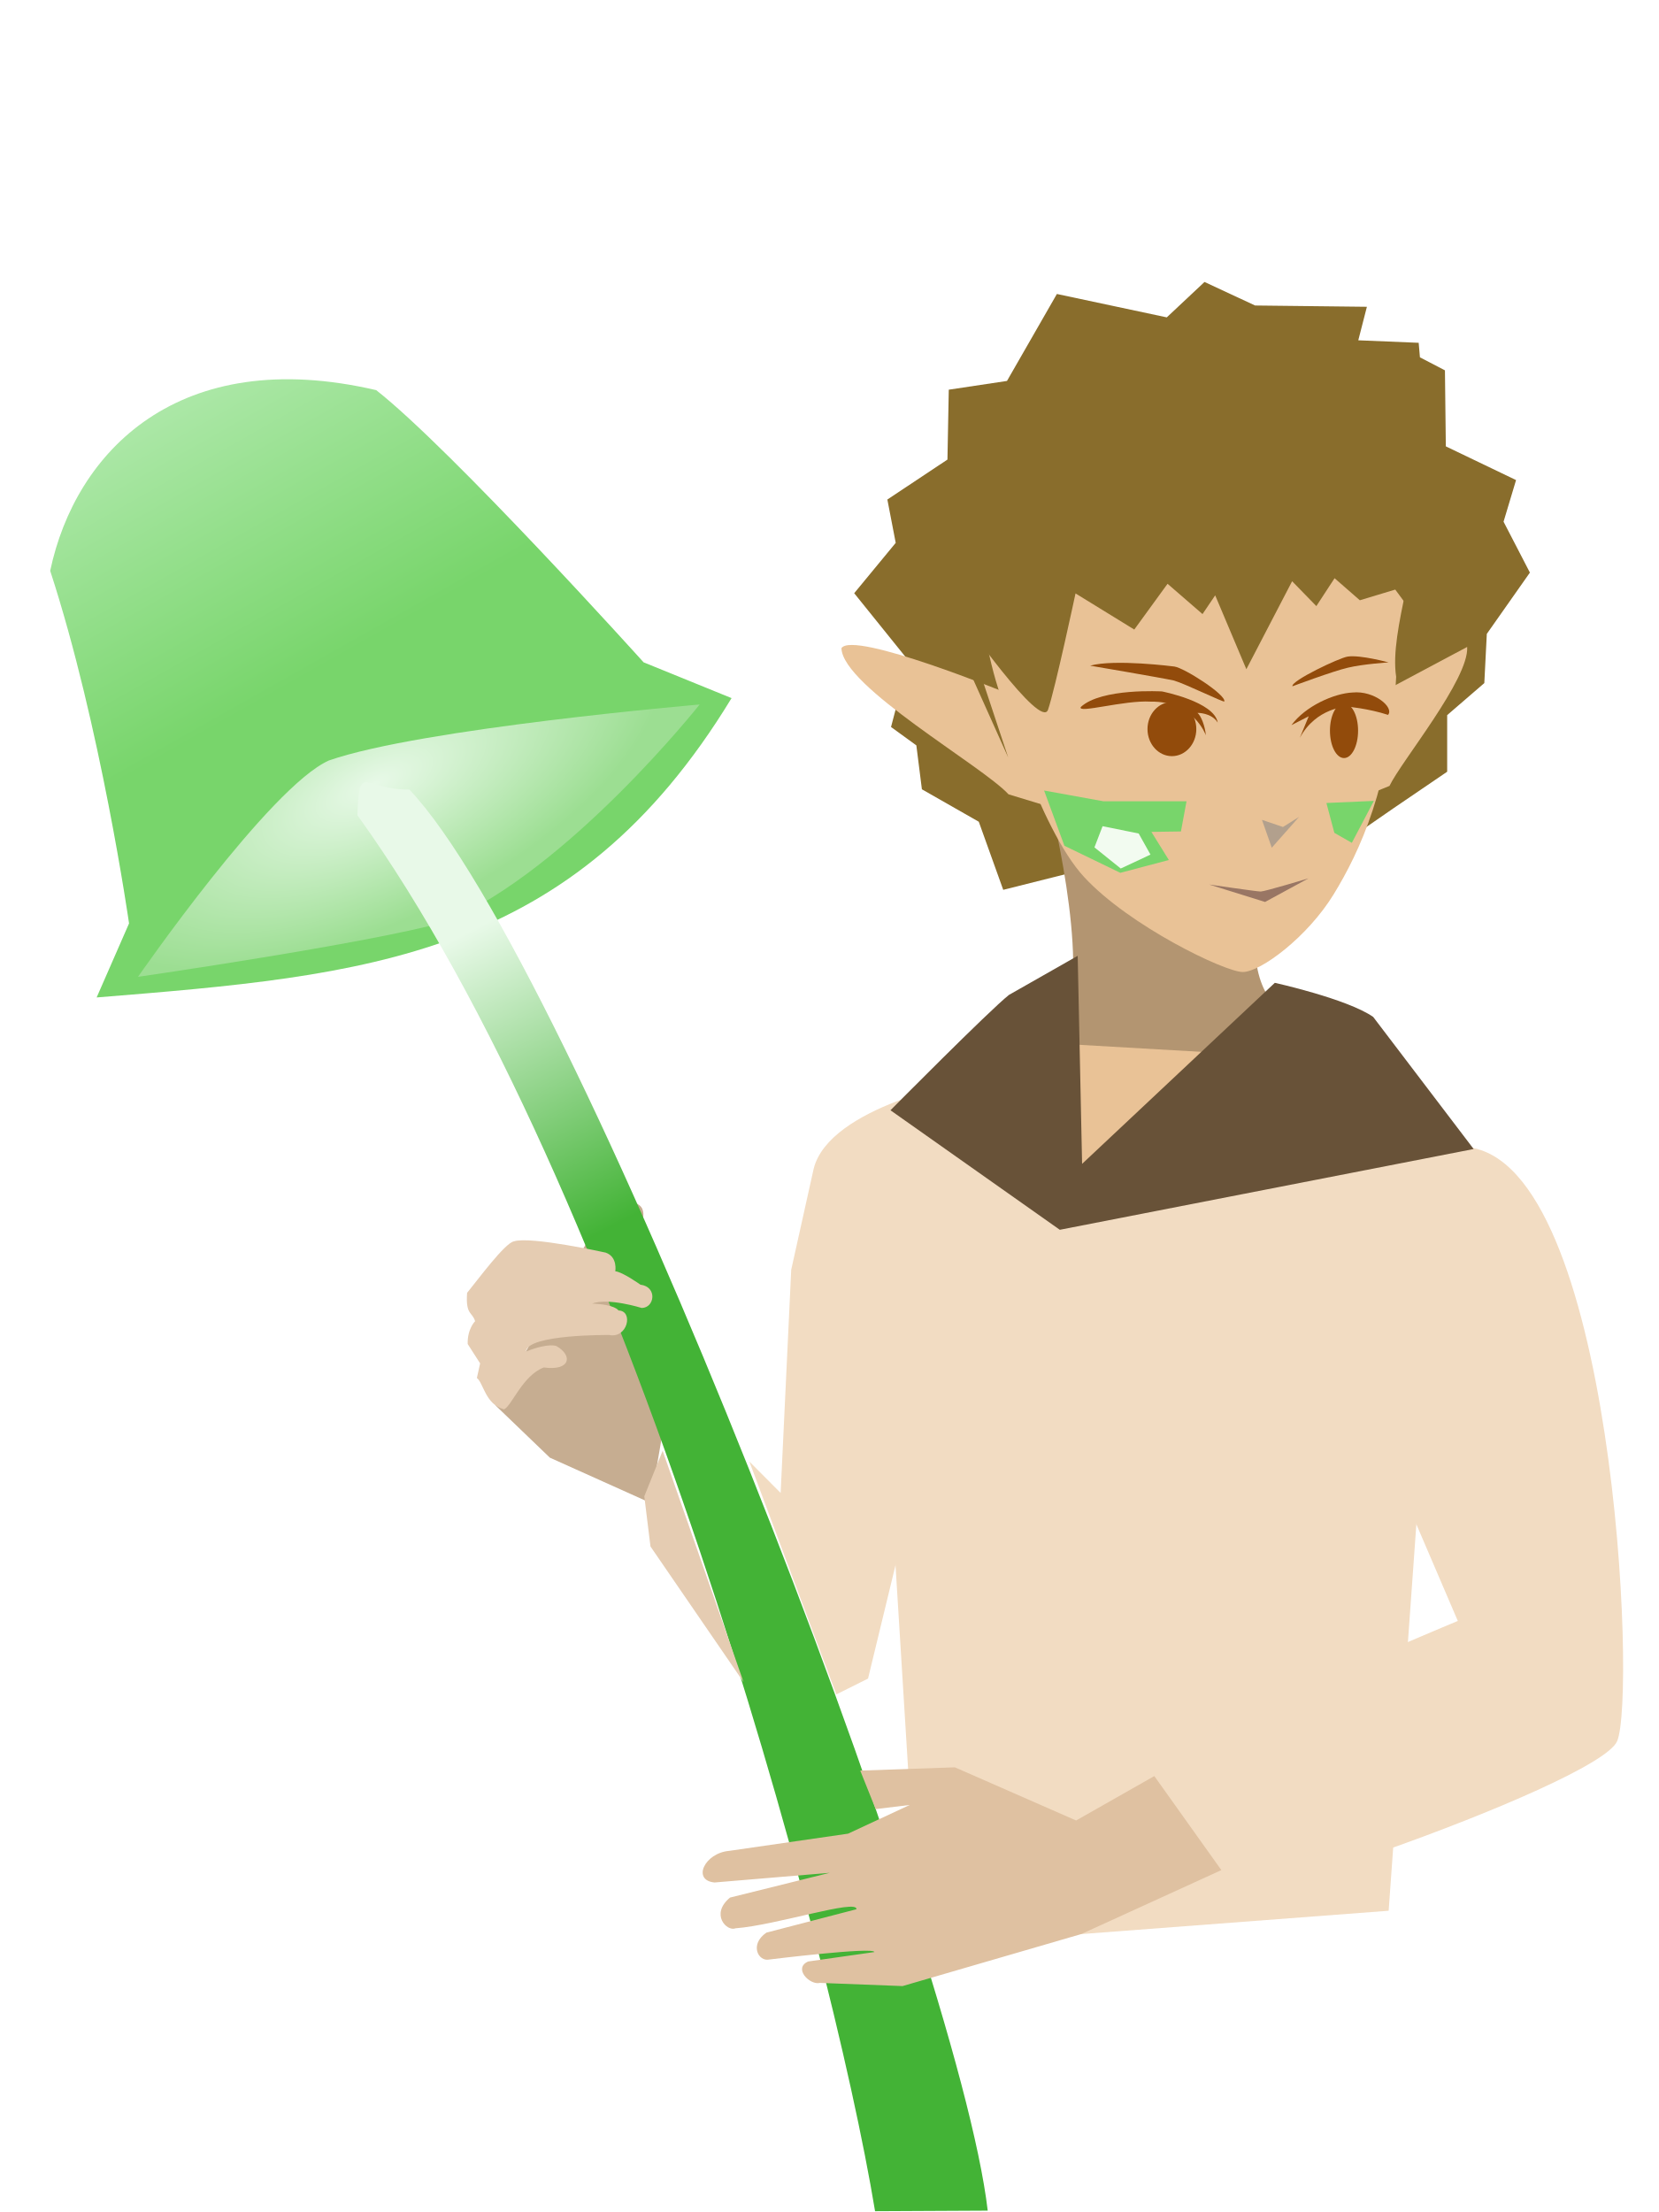
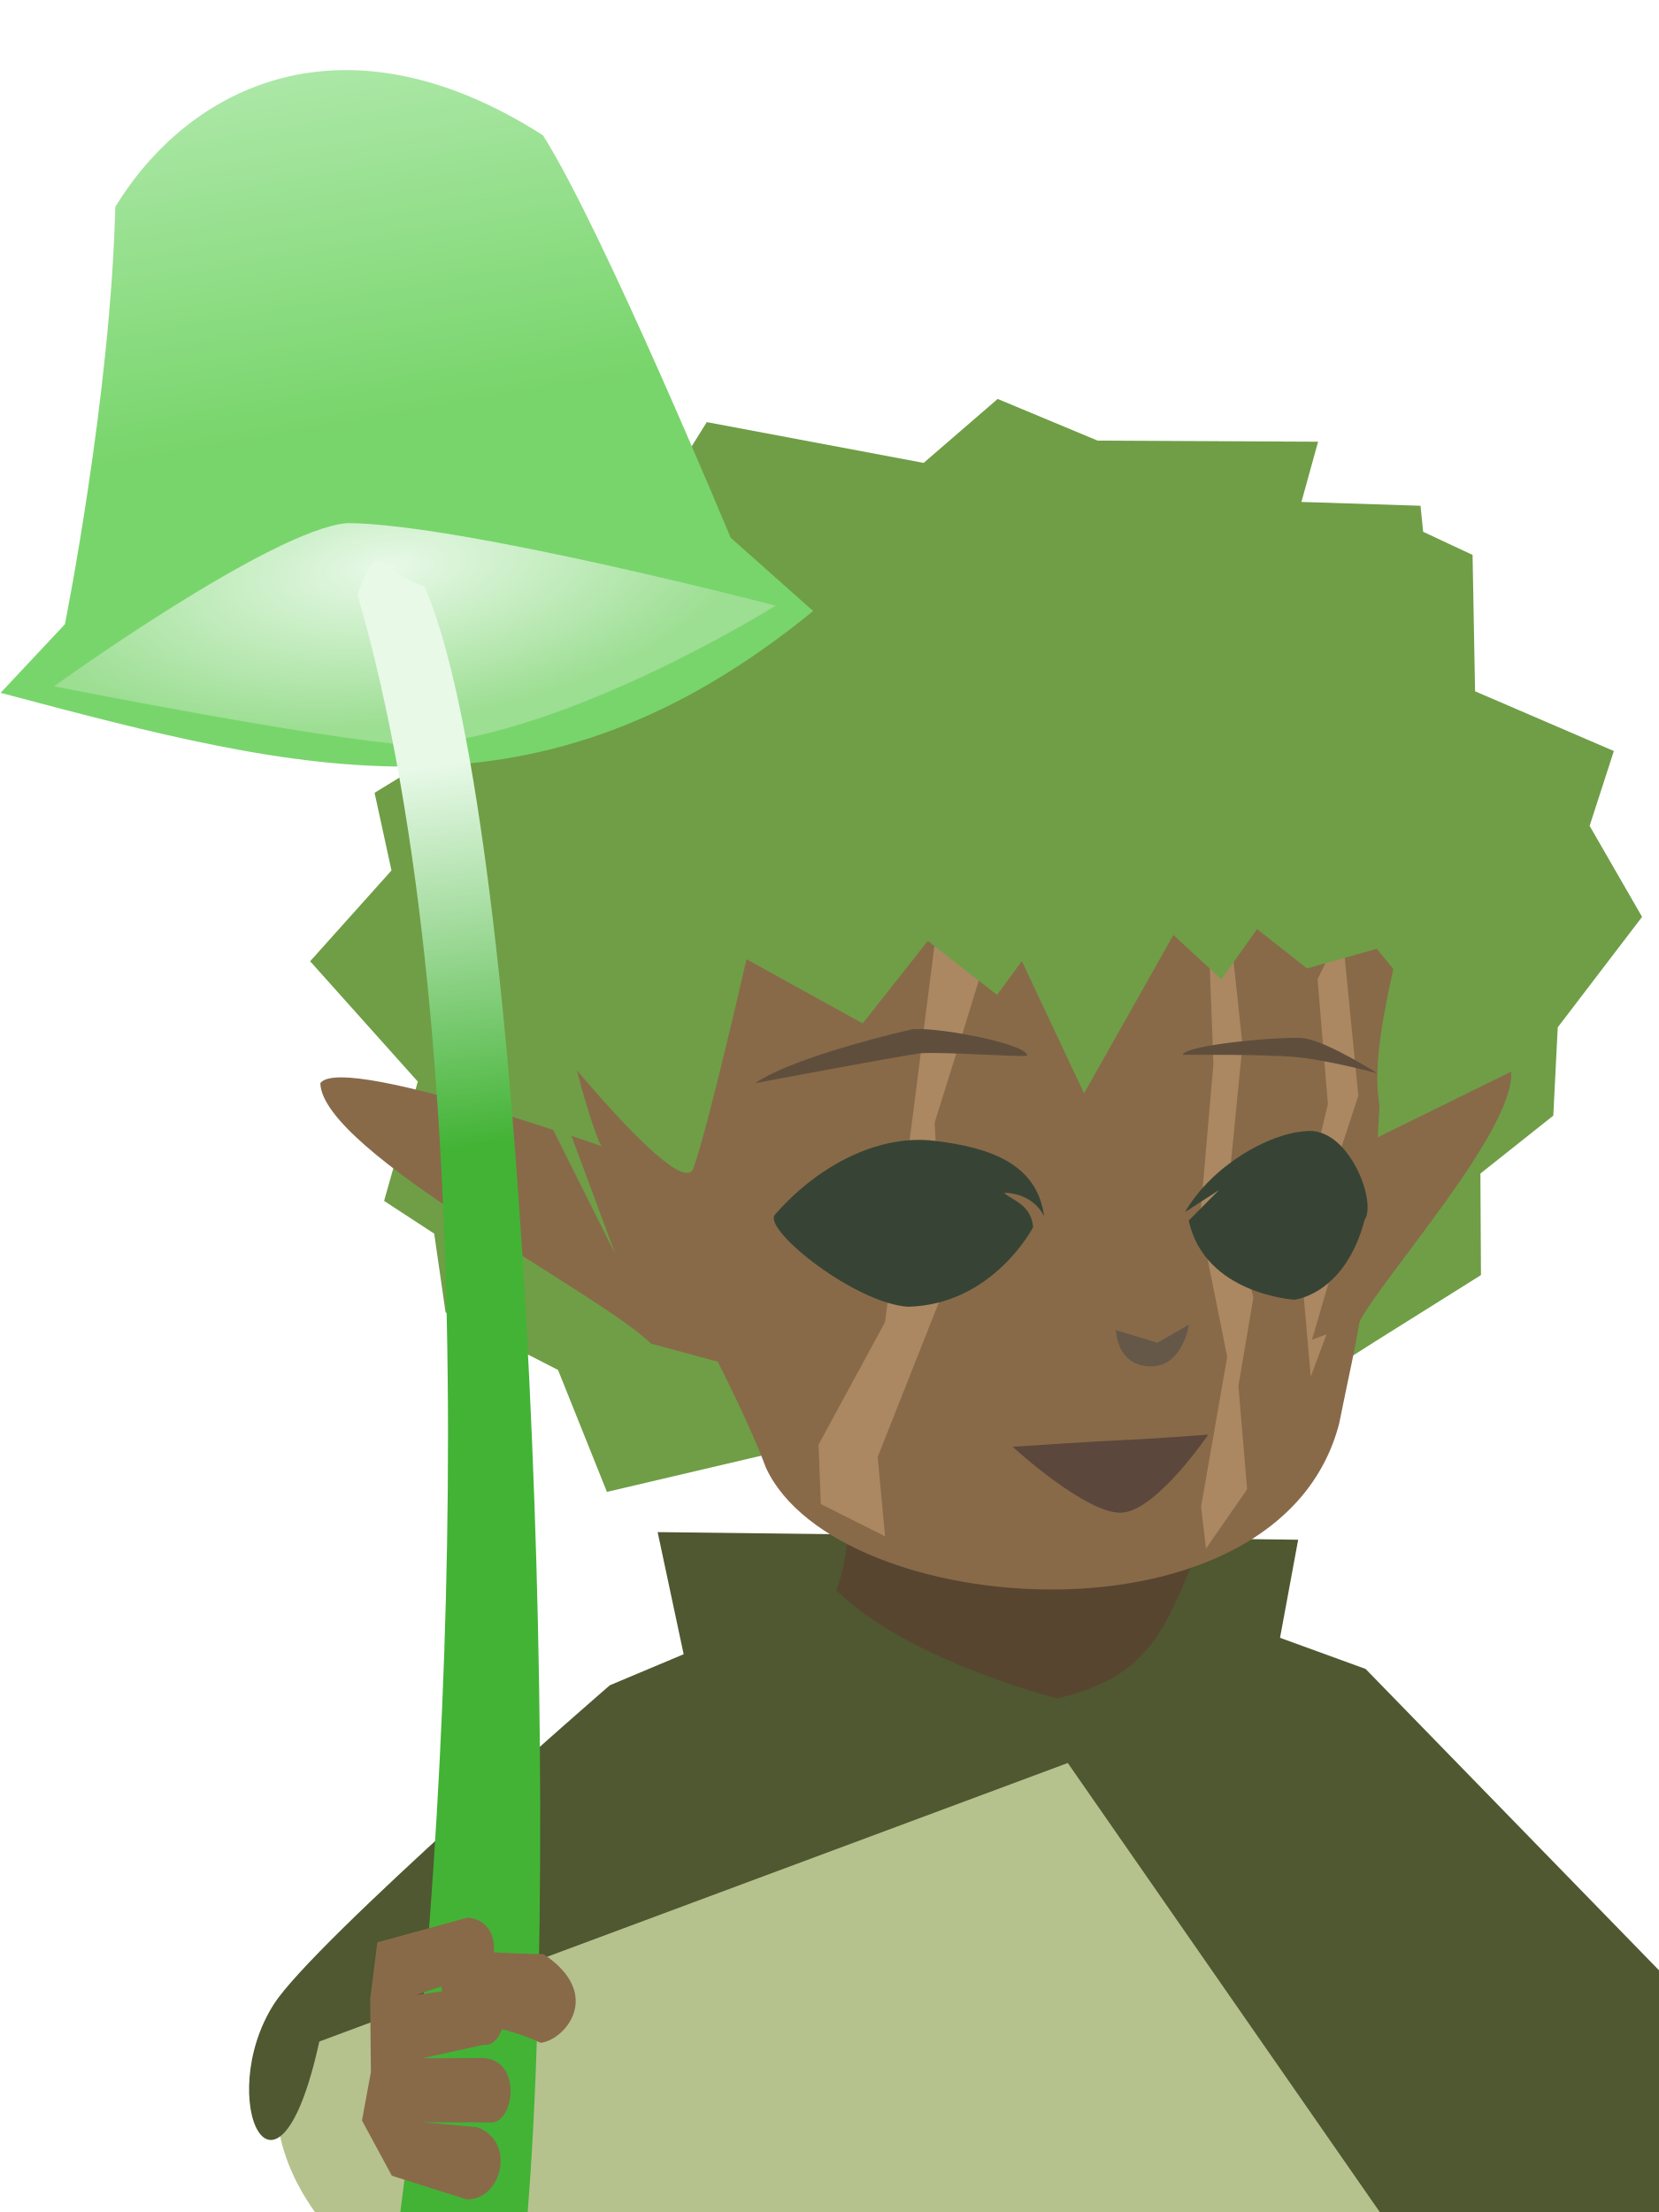
- <svg xmlns="http://www.w3.org/2000/svg" xmlns:xlink="http://www.w3.org/1999/xlink" id="SVGRoot" width="600px" height="800px" version="1.1" viewBox="0 0 600 800">
+ <svg xmlns="http://www.w3.org/2000/svg" xmlns:xlink="http://www.w3.org/1999/xlink" id="SVGRoot" width="600px" height="800px" version="1.1" viewBox="0 0 600 800" xml:space="preserve">
  <defs id="defs29359">
+     <linearGradient xlink:href="#linearGradient15438" id="linearGradient14706" x1="25.969" y1="94.818" x2="110.553" y2="244.592" gradientUnits="userSpaceOnUse" gradientTransform="matrix(1.096741,0.3881839,-0.3881839,1.096741,101.9223,-158.6309)" />
    <linearGradient id="linearGradient15438">
      <stop style="stop-color:#c9f2c9;stop-opacity:1;" offset="0" id="stop15434" />
      <stop style="stop-color:#78d56b;stop-opacity:1;" offset="1" id="stop15436" />
    </linearGradient>
+     <radialGradient xlink:href="#linearGradient13970" id="radialGradient13964" cx="146.702" cy="251.604" fx="146.702" fy="251.604" r="101.56" gradientTransform="matrix(1.295546,-0.1595487,0.06895427,0.5599133,-67.17841,87.55263)" gradientUnits="userSpaceOnUse" />
    <linearGradient id="linearGradient13970">
      <stop style="stop-color:#e8f9e8;stop-opacity:1;" offset="0" id="stop13968" />
      <stop style="stop-color:#9cde92;stop-opacity:1;" offset="1" id="stop13966" />
    </linearGradient>
+     <linearGradient xlink:href="#linearGradient11943" id="linearGradient11945" x1="220.61" y1="444.028" x2="166.09" y2="338.582" gradientUnits="userSpaceOnUse" gradientTransform="matrix(1.096741,0.3881839,-0.3881839,1.096741,101.9223,-158.6309)" />
    <linearGradient id="linearGradient11943">
      <stop style="stop-color:#43b336;stop-opacity:1;" offset="0" id="stop11939" />
      <stop style="stop-color:#e8f9e8;stop-opacity:1;" offset="1" id="stop11941" />
    </linearGradient>
-     <linearGradient xlink:href="#linearGradient11943" id="linearGradient11945" x1="220.61" y1="444.028" x2="166.09" y2="338.582" gradientUnits="userSpaceOnUse" />
-     <radialGradient xlink:href="#linearGradient13970" id="radialGradient13964" cx="146.702" cy="251.604" fx="146.702" fy="251.604" r="101.56" gradientTransform="matrix(1.004001,-0.5008345,0.2164523,0.4339127,-66.41555,247.9755)" gradientUnits="userSpaceOnUse" />
-     <linearGradient xlink:href="#linearGradient15438" id="linearGradient14706" x1="25.969" y1="94.818" x2="110.553" y2="244.592" gradientUnits="userSpaceOnUse" />
  </defs>
-   <path style="fill:url(#linearGradient14706);fill-opacity:1;stroke:none;stroke-width:0.844;stroke-dasharray:none;stroke-opacity:1;paint-order:stroke markers fill" d="m 136.065,141.101 c 27.521,21.64 96.706,98.439 96.706,98.439 l 31.808,12.943 C 207.244,346.869 132.402,352.85 34.953,360.742 L 46.673,333.962 c 0,0 -10.248,-71.576 -28.521,-127.519 9.098,-43.086 46.416,-82.001 117.913,-65.342 z" id="path4308" />
-   <path style="fill:url(#radialGradient13964);fill-opacity:1;stroke:none;stroke-width:0.733;stroke-dasharray:none;stroke-opacity:0.69;paint-order:stroke markers fill" d="m 161.398,333.332 c -29.003,8.062 -111.483,19.952 -111.483,19.952 0,0 47.586,-68.68 69.022,-78.242 33.16,-11.596 134.099,-20.252 134.099,-20.252 0,0 -47.19,59.568 -91.638,78.542 z" id="path13159" />
-   <path style="fill:#896d2c;fill-opacity:1;stroke:none;stroke-width:0.844;stroke-dasharray:none;stroke-opacity:1;paint-order:stroke markers fill" d="m 453.918,110.487 40.439,0.465 -3.115,12.121 21.844,0.906 0.453,5.252 9.043,4.709 0.322,27.492 25.398,12.195 -4.521,15.052 9.529,18.407 -15.582,22.164 -0.906,17.794 -13.431,11.59 v 20.47 l -19.569,13.318 -12.359,8.551 -98.845,13.364 -29.785,7.484 -8.839,-24.627 -20.574,-11.733 -2.009,-15.885 -9.158,-6.649 6.304,-24.013 -19.626,-24.37 15.015,-18.211 -3.021,-15.673 21.733,-14.447 0.479,-25.276 21.052,-3.166 18.05,-31.451 39.742,8.461 13.645,-12.805 z" id="path2830" />
-   <path style="fill:#b39571;fill-opacity:1;stroke:none;stroke-width:0.844;stroke-dasharray:none;stroke-opacity:1;paint-order:stroke markers fill" d="m 453.909,340.294 c -0.316,21.738 11.481,26.437 11.481,26.437 l -40.711,18.706 H 366.277 l 18.703,-16.675 c 9.644,-20.113 -5.875,-81.208 -5.875,-81.208 z" id="path2838" />
-   <path style="fill:#e9c296;fill-opacity:1;stroke:none;stroke-width:0.844;stroke-dasharray:none;stroke-opacity:1;paint-order:stroke markers fill" d="m 364.811,250.939 c 0,0 -56.234,-23.005 -60.487,-16.528 0.306,13.885 50.869,42.474 60.425,52.867 l 18.136,5.512 z" id="path1366" />
-   <path style="fill:#e9c296;fill-opacity:1;stroke:none;stroke-width:0.844;stroke-dasharray:none;stroke-opacity:1;paint-order:stroke markers fill" d="m 504.672,247.8 25.949,-13.825 c 0.748,11.625 -23.927,41.447 -28.091,50.261 l -8.718,3.545 z" id="path1368" />
-   <path style="fill:#e9c296;fill-opacity:1;stroke:none;stroke-width:0.844;stroke-dasharray:none;stroke-opacity:1;paint-order:stroke markers fill" d="m 504.939,244.785 c -1.916,39.118 -13.149,63.233 -22.616,78.68 -9.467,15.447 -26.409,28.064 -32.848,28.078 -6.439,0.014 -41.142,-16.704 -57.448,-34.417 -16.306,-17.713 -30.3,-65.932 -30.3,-65.932 0,0 -42.695,-118.72 74.536,-118.477 117.231,0.243 63.459,78.198 68.677,112.067 z" id="path596" />
-   <ellipse style="fill:#924b0b;fill-opacity:1;stroke:none;stroke-width:0.844;stroke-dasharray:none;stroke-opacity:1;paint-order:stroke markers fill" id="path1300" cx="486.081" cy="264.259" rx="5.086" ry="9.904" />
-   <ellipse style="fill:#924b0b;fill-opacity:1;stroke:none;stroke-width:0.844;stroke-dasharray:none;stroke-opacity:1;paint-order:stroke markers fill" id="path1302" cx="423.835" cy="263.679" rx="8.828" ry="9.794" />
-   <path style="fill:#924b0b;fill-opacity:1;stroke:none;stroke-width:0.844;stroke-dasharray:none;stroke-opacity:1;paint-order:stroke markers fill" d="m 470.098,266.875 c 5.891,-10.999 17.042,-11.339 17.042,-11.339 0,0 7.888,0.706 14.863,3.013 2.313,-2.665 -4.938,-8.87 -12.806,-8.097 -6.721,0.309 -17.088,4.923 -22.131,11.805 l 6.248,-3.205 z" id="path1358" />
-   <path style="fill:#924b0b;fill-opacity:1;stroke:none;stroke-width:0.844;stroke-dasharray:none;stroke-opacity:1;paint-order:stroke markers fill" d="m 436.123,265.934 c 0,0 -4.322,-12.39 -19.966,-12.18 -9.6,-0.594 -26.673,4.47 -25.268,1.938 7.476,-6.93 29.351,-5.627 29.351,-5.627 0,0 18.938,3.672 20.172,11.271 -2.27,-3.629 -7.327,-3.509 -7.327,-3.509 1.315,1.063 2.714,4.705 3.039,8.106 z" id="path1360" />
-   <path style="fill:#924b0b;fill-opacity:1;stroke:none;stroke-width:0.844;stroke-dasharray:none;stroke-opacity:1;paint-order:stroke markers fill" d="m 467.428,248.208 c -0.623,-1.971 17.06,-10.352 19.998,-10.752 4.584,-0.673 14.768,2.108 14.768,2.108 0,0 -9.237,0.589 -14.737,1.921 -5.37,1.236 -20.029,6.723 -20.029,6.723 z" id="path1362" />
-   <path style="fill:#924b0b;fill-opacity:1;stroke:none;stroke-width:0.844;stroke-dasharray:none;stroke-opacity:1;paint-order:stroke markers fill" d="m 442.788,253.684 c 0.712,-2.409 -14.518,-12.151 -18.067,-12.625 0,0 -21.529,-2.799 -30.463,-0.31 0,0 25.374,4.298 30.327,5.377 4.027,1.151 18.278,8.126 18.202,7.558 z" id="path1364" />
-   <path style="fill:#997664;fill-opacity:1;stroke:none;stroke-width:0.844;stroke-dasharray:none;stroke-opacity:1;paint-order:stroke markers fill" d="m 437.331,319.902 c 0,0 17.212,2.533 18.625,2.533 1.412,0 17.271,-4.764 17.271,-4.764 l -15.705,8.537 z" id="path1372" />
-   <path style="fill:#896d2c;fill-opacity:1;stroke:none;stroke-width:0.844;stroke-dasharray:none;stroke-opacity:1;paint-order:stroke markers fill" d="m 347.812,223.284 c 0,0 28.626,40.991 31.225,33.383 2.599,-7.608 9.941,-42.051 9.941,-42.051 l 21.25,13.072 12.032,-16.555 12.648,10.955 4.583,-6.777 11.272,26.721 16.552,-31.821 8.761,8.995 6.591,-10.086 9.138,7.972 12.81,-3.863 9.611,13.023 9.064,-55.763 -18.598,-36.475 -98.042,-8.636 -48.783,23.1 -18.276,69.658 25.046,55.83 z" id="path2832" />
-   <path style="fill:#868686;fill-opacity:0.548;stroke:none;stroke-width:0.844;stroke-dasharray:none;stroke-opacity:0.69;paint-order:stroke markers fill" d="m 456.405,296.51 7.597,2.581 5.807,-3.635 -9.853,11.13 z" id="path2834" />
-   <path style="fill:#c6ad91;fill-opacity:1;stroke:none;stroke-width:0.844;stroke-dasharray:none;stroke-opacity:1;paint-order:stroke markers fill" d="m 179.266,508.341 19.605,18.847 36.386,16.358 7.62,-44.149 -15.763,-50.29 c 0,0 7.63,-6.881 5.053,-12.172 -3.18,-5.175 -13.763,1.308 -13.763,1.308 z" id="path4302" />
-   <path style="fill:url(#linearGradient11945);fill-opacity:1;stroke:none;stroke-width:0.844;stroke-dasharray:none;stroke-opacity:1;paint-order:stroke markers fill" d="m 148.047,285.541 c 59.311,62.484 198.429,421.347 209.175,513.968 l -40.741,0.207 C 300.377,701.969 226.003,429.092 129.273,294.85 129.797,275.181 131.92,285.862 148.047,285.541 Z" id="path2836" />
-   <path style="fill:#f2dcc2;fill-opacity:1;stroke:none;stroke-width:0.844;stroke-dasharray:none;stroke-opacity:1;paint-order:stroke markers fill" d="m 513.317,536.357 -11.09,154.69 -114.919,8.721 -56.019,-13.729 -8.873,-143.533 1.041,-27.705 198.954,8.571 z" id="path4306" />
-   <path style="fill:#f2dcc2;fill-opacity:1;stroke:none;stroke-width:0.844;stroke-dasharray:none;stroke-opacity:1;paint-order:stroke markers fill" d="m 530.765,414.893 c 52.997,5.614 61.165,198.817 54.072,214.871 -7.093,16.054 -164.896,70.533 -159.498,57.559 3.305,-15.085 3.076,-30.345 -21.409,-40.487 -4.01,-7.76 123.305,-60.599 123.305,-60.599 l -23.556,-54.943 -122.085,27.392 -50.985,-20.423 -16.671,68.82 -11.466,5.721 -31.459,-84.228 11.318,11.371 3.824,-80.728 8.092,-36.404 c 5.514,-22.815 56.053,-31.952 56.053,-31.952 l 40.979,38.554 z" id="path4298" />
-   <path style="fill:#e5ccb2;fill-opacity:1;stroke:none;stroke-width:0.844;stroke-dasharray:none;stroke-opacity:1;paint-order:stroke markers fill" d="m 168.935,467.578 c 3.816,-4.666 13.628,-17.994 16.898,-18.618 6.004,-1.97 33.207,4.062 33.207,4.062 4.423,1.542 3.488,6.749 3.488,6.749 2.656,0.255 9.093,4.848 9.093,4.848 6.235,0.784 5.121,8.422 0.442,8.422 0,0 -12.127,-3.812 -17.933,-1.578 8.432,0.318 9.547,2.482 9.547,2.482 5.558,0.142 3.25,10.235 -3.319,8.878 0,0 -29.719,-0.336 -30.148,5.985 8.377,-3.315 11.054,-1.971 11.054,-1.971 6.038,3.467 4.987,9.061 -4.595,7.72 -7.693,2.908 -11.609,13.962 -14.379,15.147 -6.732,-1.713 -7.447,-9.563 -9.817,-11.337 l 1.169,-5.277 -4.495,-7.011 c -0.16,-5.48 2.675,-8.247 2.675,-8.247 -0.963,-3.418 -3.484,-2.106 -2.887,-10.254 z" id="path4300" />
-   <path style="fill:#dfc1a1;fill-opacity:1;stroke:none;stroke-width:0.844;stroke-dasharray:none;stroke-opacity:1;paint-order:stroke markers fill" d="m 311.117,640.359 34.237,-1.181 43.838,19.227 28.281,-16.068 24.248,34.015 -50.67,23.13 -64.629,18.809 -29.867,-1.151 c -3.68,0.943 -9.81,-5.306 -4.267,-7.743 l 23.943,-3.408 c -0.221,-1.972 -37.99,2.697 -37.99,2.697 -4.009,0.888 -7.3,-5.481 -1.045,-9.731 l 32.548,-8.452 c 0.468,-3.897 -29.082,5.793 -43.72,6.894 -3.134,1.286 -9.293,-5.088 -1.99,-11.118 l 36.053,-8.951 -41.673,3.497 c -8.222,-0.79 -3.591,-10.682 5.3,-11.434 l 42.98,-6.22 22.342,-10.389 -12.343,1.5 z" id="path4304" />
-   <path style="fill:#e9c296;fill-opacity:1;stroke:none;stroke-width:0.844;stroke-dasharray:none;stroke-opacity:0.69;paint-order:stroke markers fill" d="m 384.475,377.532 57.507,3.32 -50.925,48.5 z" id="path6710" />
-   <path style="fill:#685238;fill-opacity:1;stroke:none;stroke-width:0.844;stroke-dasharray:none;stroke-opacity:1;paint-order:stroke markers fill" d="m 391.355,420.928 69.701,-65.478 c 0,0 26.188,5.795 35.574,12.332 l 36.336,47.776 -149.673,29.211 -61.246,-43.228 c 0,0 35.666,-36.021 42.843,-41.707 l 24.871,-14.148 z" id="path4296" />
-   <path style="fill:#e5ccb2;fill-opacity:1;stroke:none;stroke-width:0.733;stroke-dasharray:none;stroke-opacity:0.69;paint-order:stroke markers fill" d="m 239.656,524.67 -6.637,16.494 2.238,18.146 33.654,49.035 z" id="path15533" />
-   <path style="fill:#78d56b;stroke-width:0.733;stroke-opacity:0.69;paint-order:stroke markers fill;fill-opacity:1" d="m 429.12,289.802 h -29.992 l -21.519,-3.898 7.348,19.977 20.224,9.788 17.546,-4.636 -6.311,-10.17 10.687,-0.158 z" id="path330" />
-   <path style="fill:#78d56b;fill-opacity:1;stroke-width:0.733;stroke-opacity:0.69;paint-order:stroke markers fill" d="m 496.874,289.659 -17.161,0.753 2.874,10.798 6.322,3.614 z" id="path1285" />
-   <path style="fill:#f2fbf0;fill-opacity:1;stroke-width:0.733;stroke-opacity:0.69;paint-order:stroke markers fill" d="m 398.762,298.803 13.063,2.649 4.26,7.627 -10.756,5.028 -9.508,-7.641 z" id="path1287" />
+   <path id="path63890" style="fill:#b6c28e;fill-opacity:1;stroke:none;stroke-width:8.193;stroke-dasharray:none;stroke-opacity:1;paint-order:stroke markers fill" d="M 246.305 623.672 C 246.305 623.672 46.334 704.906 113.881 800 L 535.303 800 C 603.944 696.496 491.707 675.4 455.297 624.57 L 246.305 623.672 z " />
+   <path id="path48292" style="fill:#4f5830;fill-opacity:1;stroke:none;stroke-width:12.513;stroke-dasharray:none;stroke-opacity:1;paint-order:stroke markers fill" d="M 297.074 577.332 L 220.57 609.49 C 220.57 609.49 113.339 702.314 98.982 724.932 C 77.29 759.107 100.159 808.521 115.484 738.35 L 386.182 637.613 L 498.996 800 L 600 800 L 600 712.586 L 493.881 603.594 L 444.613 585.664 L 297.074 577.332 z " />
+   <path style="fill:#4f5830;fill-opacity:1;stroke:none;stroke-width:8.193;stroke-dasharray:none;stroke-opacity:1;paint-order:stroke markers fill" d="m 257.498,646.38 -19.652,-92.268 231.653,2.75 -13.037,70.518 z" id="path53457" />
+   <path style="fill:#584530;fill-opacity:1;stroke:none;stroke-width:1.46;stroke-dasharray:none;stroke-opacity:1;paint-order:stroke markers fill" d="m 415.319,509.663 c -0.481,42.856 17.439,52.121 17.439,52.121 -11.003,25.577 -15.899,44.559 -50.444,52.459 0,0 -54.059,-13.606 -79.808,-39.096 14.648,-39.653 -0.811,-169.46 -0.811,-169.46 z" id="path2838" />
+   <path style="fill:#6f9e46;fill-opacity:1;stroke:none;stroke-width:1.587;stroke-dasharray:none;stroke-opacity:1;paint-order:stroke markers fill" d="m 396.972,159.357 79.729,0.393 -6.021,21.783 43.074,1.386 0.945,9.419 17.874,8.351 0.908,49.328 50.193,21.604 -8.764,27.058 18.97,32.925 -30.5,39.941 -1.608,31.938 -26.364,20.943 0.204,36.73 -38.448,24.111 -24.281,15.479 -194.737,25.061 -58.646,13.755 -17.671,-44.093 -40.678,-20.829 -4.12,-28.481 -18.12,-11.831 12.19,-43.157 -38.935,-43.514 29.419,-32.841 -6.112,-28.089 42.702,-26.16 0.694,-45.359 41.471,-5.912 35.272,-56.632 78.435,14.747 26.774,-23.126 z" id="path2830" />
+   <path style="fill:#886a49;fill-opacity:1;stroke:none;stroke-width:1.587;stroke-dasharray:none;stroke-opacity:1;paint-order:stroke markers fill" d="m 235.26,420.748 c 0,0 -111.092,-40.664 -119.412,-28.996 0.742,24.912 100.71,75.657 119.653,94.201 l 35.808,9.693 z" id="path1366" />
+   <path style="fill:#886a49;fill-opacity:1;stroke:none;stroke-width:1.587;stroke-dasharray:none;stroke-opacity:1;paint-order:stroke markers fill" d="m 498.895,399.776 c -3.389,70.213 -8.054,82.252 -14.553,115.005 -21.571,83.585 -181.854,71.265 -207.331,16.036 -13.51,-36.421 -60.391,-117.974 -60.391,-117.974 0,0 -85.354,-212.559 145.766,-213.405 231.12,-0.845 125.885,139.622 136.509,200.337 z" id="path596" />
+   <path style="fill:#5c473c;fill-opacity:1;stroke:none;stroke-width:1.587;stroke-dasharray:none;stroke-opacity:1;paint-order:stroke markers fill" d="m 366.22,523.246 c 0,0 31.452,-2.1 39.952,-2.419 8.5,-0.319 30.793,-1.977 30.793,-1.977 0,0 -18.282,26.978 -30.877,28.201 -12.595,1.223 -39.868,-23.804 -39.868,-23.804 z" id="path1372" />
+   <path style="fill:#494949;fill-opacity:0.548;stroke:none;stroke-width:1.587;stroke-dasharray:none;stroke-opacity:0.69;paint-order:stroke markers fill" d="m 403.592,481.064 15.004,4.548 11.413,-6.586 c 0,0 -2.22,15.606 -14.271,15.141 -12.052,-0.466 -12.145,-13.102 -12.145,-13.102 z" id="path2834" />
+   <path style="fill:#ab8862;fill-opacity:1;stroke:none;stroke-width:11.938;stroke-dasharray:none;stroke-opacity:1;paint-order:stroke markers fill" d="m 357.732,341.851 c -0.677,3.659 -19.708,64.193 -19.708,64.193 l 3.166,60.827 -23.766,60.077 2.667,28.673 -23.228,-11.658 -0.816,-21.506 24.012,-44.238 9.708,-71.89 8.699,-68.32 z" id="path40942" />
+   <path style="fill:#ab8862;fill-opacity:1;stroke:none;stroke-width:11.938;stroke-dasharray:none;stroke-opacity:1;paint-order:stroke markers fill" d="m 437.21,341.155 1.641,43.54 -4.899,56.758 9.89,49.276 -9.461,54.157 1.786,15.142 14.87,-21.395 -3.148,-37.396 5.402,-31.937 -9.157,-38.379 5.234,-52.921 -5.883,-55.221 z" id="path40944" />
+   <path style="fill:#ab8862;fill-opacity:1;stroke:none;stroke-width:11.938;stroke-dasharray:none;stroke-opacity:1;paint-order:stroke markers fill" d="m 476.52,354.128 3.735,45.117 -10.816,45.907 4.611,52.731 13.739,-36.838 -7.431,-31.506 10.892,-33.251 -5.921,-60.17 z" id="path40946" />
+   <path style="fill:#886a49;fill-opacity:1;stroke:none;stroke-width:1.587;stroke-dasharray:none;stroke-opacity:1;paint-order:stroke markers fill" d="m 495.493,412.688 51.021,-25.091 c 1.59,20.851 -46.758,74.632 -54.88,90.494 l -17.152,6.456 z" id="path1368" />
+   <path style="fill:#374435;fill-opacity:1;stroke:none;stroke-width:1.854;stroke-dasharray:none;stroke-opacity:1;paint-order:stroke markers fill" d="m 429.912,441.434 c 5.813,26.71 38.203,28.624 38.203,28.624 0,0 18.232,-1.703 25.434,-28.901 4.533,-6.563 -5.959,-34.058 -21.464,-32.045 -13.247,0.857 -33.64,12.314 -43.513,29.25 l 12.285,-7.945 z" id="path1358" />
+   <path style="fill:#374435;fill-opacity:1;stroke:none;stroke-width:1.854;stroke-dasharray:none;stroke-opacity:1;paint-order:stroke markers fill" d="m 373.645,443.843 c 0,0 -14.447,28.016 -45.286,28.765 -18.931,-1.312 -51.116,-26.741 -48.372,-32.964 14.67,-17.087 36.642,-29.529 57.756,-27.077 21.114,2.452 37.371,8.712 39.881,27.311 -4.511,-8.857 -14.48,-8.486 -14.48,-8.486 2.603,2.585 9.829,4.126 10.502,12.452 z" id="path1360" />
+   <path style="fill:#604e3d;fill-opacity:1;stroke:none;stroke-width:1.587;stroke-dasharray:none;stroke-opacity:1;paint-order:stroke markers fill" d="m 427.799,381.512 c 0.17,-3.706 38.577,-7.06 44.291,-5.943 8.947,1.661 25.954,12.567 25.954,12.567 0,0 -17.514,-4.641 -28.604,-5.749 -10.784,-1.19 -41.64,-0.874 -41.64,-0.874 z" id="path1362" />
+   <path style="fill:#604e3d;fill-opacity:1;stroke:none;stroke-width:1.587;stroke-dasharray:none;stroke-opacity:1;paint-order:stroke markers fill" d="m 371.516,381.71 c -0.414,-4.491 -35.359,-10.842 -42.218,-9.32 0,0 -41.557,9.363 -56.193,19.351 0,0 49.693,-9.365 59.566,-10.793 8.221,-0.702 39.391,1.662 38.845,0.762 z" id="path1364" />
+   <path style="fill:#6f9e46;fill-opacity:1;stroke:none;stroke-width:1.587;stroke-dasharray:none;stroke-opacity:1;paint-order:stroke markers fill" d="m 188.909,362.914 c 0,0 56.844,73.24 61.891,59.559 5.047,-13.68 19.18,-75.563 19.18,-75.563 l 42.024,23.224 23.556,-29.838 25.044,19.519 8.968,-12.21 22.487,47.824 32.315,-57.279 17.362,16.044 12.893,-18.171 18.095,14.206 25.217,-7.072 19.076,23.262 17.314,-100.158 -37.029,-65.246 -193.372,-14.424 -95.944,41.983 -35.338,125.191 49.933,99.906 z" id="path2832" />
+   <path style="fill:url(#linearGradient14706);fill-opacity:1;stroke:none;stroke-width:0.982;stroke-dasharray:none;stroke-opacity:1;paint-order:stroke markers fill" d="M 196.377,48.939 C 218.16,83.356 264.226,194.441 264.226,194.441 l 29.861,26.543 C 194.567,302.243 110.162,279.751 0.222,250.578 L 23.472,225.757 c 0,0 16.545,-82.479 18.22,-150.926 C 68.396,31.108 124.43,2.914 196.377,48.939 Z" id="path4308" />
+   <path style="fill:url(#radialGradient13964);fill-opacity:1;stroke:none;stroke-width:0.853;stroke-dasharray:none;stroke-opacity:0.69;paint-order:stroke markers fill" d="M 149.54,269.6 C 114.602,267.184 19.527,248.206 19.527,248.206 c 0,0 78.85,-56.853 106.071,-59.019 40.87,0.154 154.933,29.844 154.933,29.844 0,0 -74.879,47.013 -130.992,50.568 z" id="path13159" />
+   <path id="path2836" style="fill:url(#linearGradient11945);fill-opacity:1;stroke:none;stroke-width:0.982;stroke-dasharray:none;stroke-opacity:1;paint-order:stroke markers fill" d="M 136.746 202.955 C 134.51 202.718 132.838 205.577 129.246 214.926 C 177.745 380.949 162.991 662.218 144.787 800 L 190.842 800 C 203.592 641.089 188.965 291.71 153.449 212.004 C 143.43 208.681 139.622 203.259 136.746 202.955 z " />
+   <path style="fill:#886a49;fill-opacity:1;stroke:none;stroke-width:10.682;stroke-dasharray:none;stroke-opacity:1;paint-order:stroke markers fill" d="m 136.467,702.465 32.664,-8.938 c 13.551,1.127 10.857,20.697 3.148,20.697 l -21.873,7.3 22.89,-3.239 c 13.222,-0.966 10.412,22.546 1.555,21.262 l -22.098,4.844 22.365,-0.078 c 13.829,1.202 10.729,23.301 2.672,23.301 l -25.018,-0.057 19.72,1.748 c 14.106,4.832 9.34,26.334 -3.735,26.141 l -27.034,-8.559 -10.809,-19.98 3.218,-17.503 -0.243,-26.501 z" id="path63946" />
+   <path style="fill:#886a49;fill-opacity:1;stroke:none;stroke-width:6.347;stroke-dasharray:none;stroke-opacity:1;paint-order:stroke markers fill" d="m 174.479,705.51 c 2.548,0.92 22.105,1.235 22.105,1.235 22.042,14.651 7.556,31.208 -1.097,32.073 0,0 -7.923,-4.251 -21.078,-6.387 -13.605,-4.051 -25.086,-20.451 0.069,-26.92 z" id="path71647" />
</svg>
